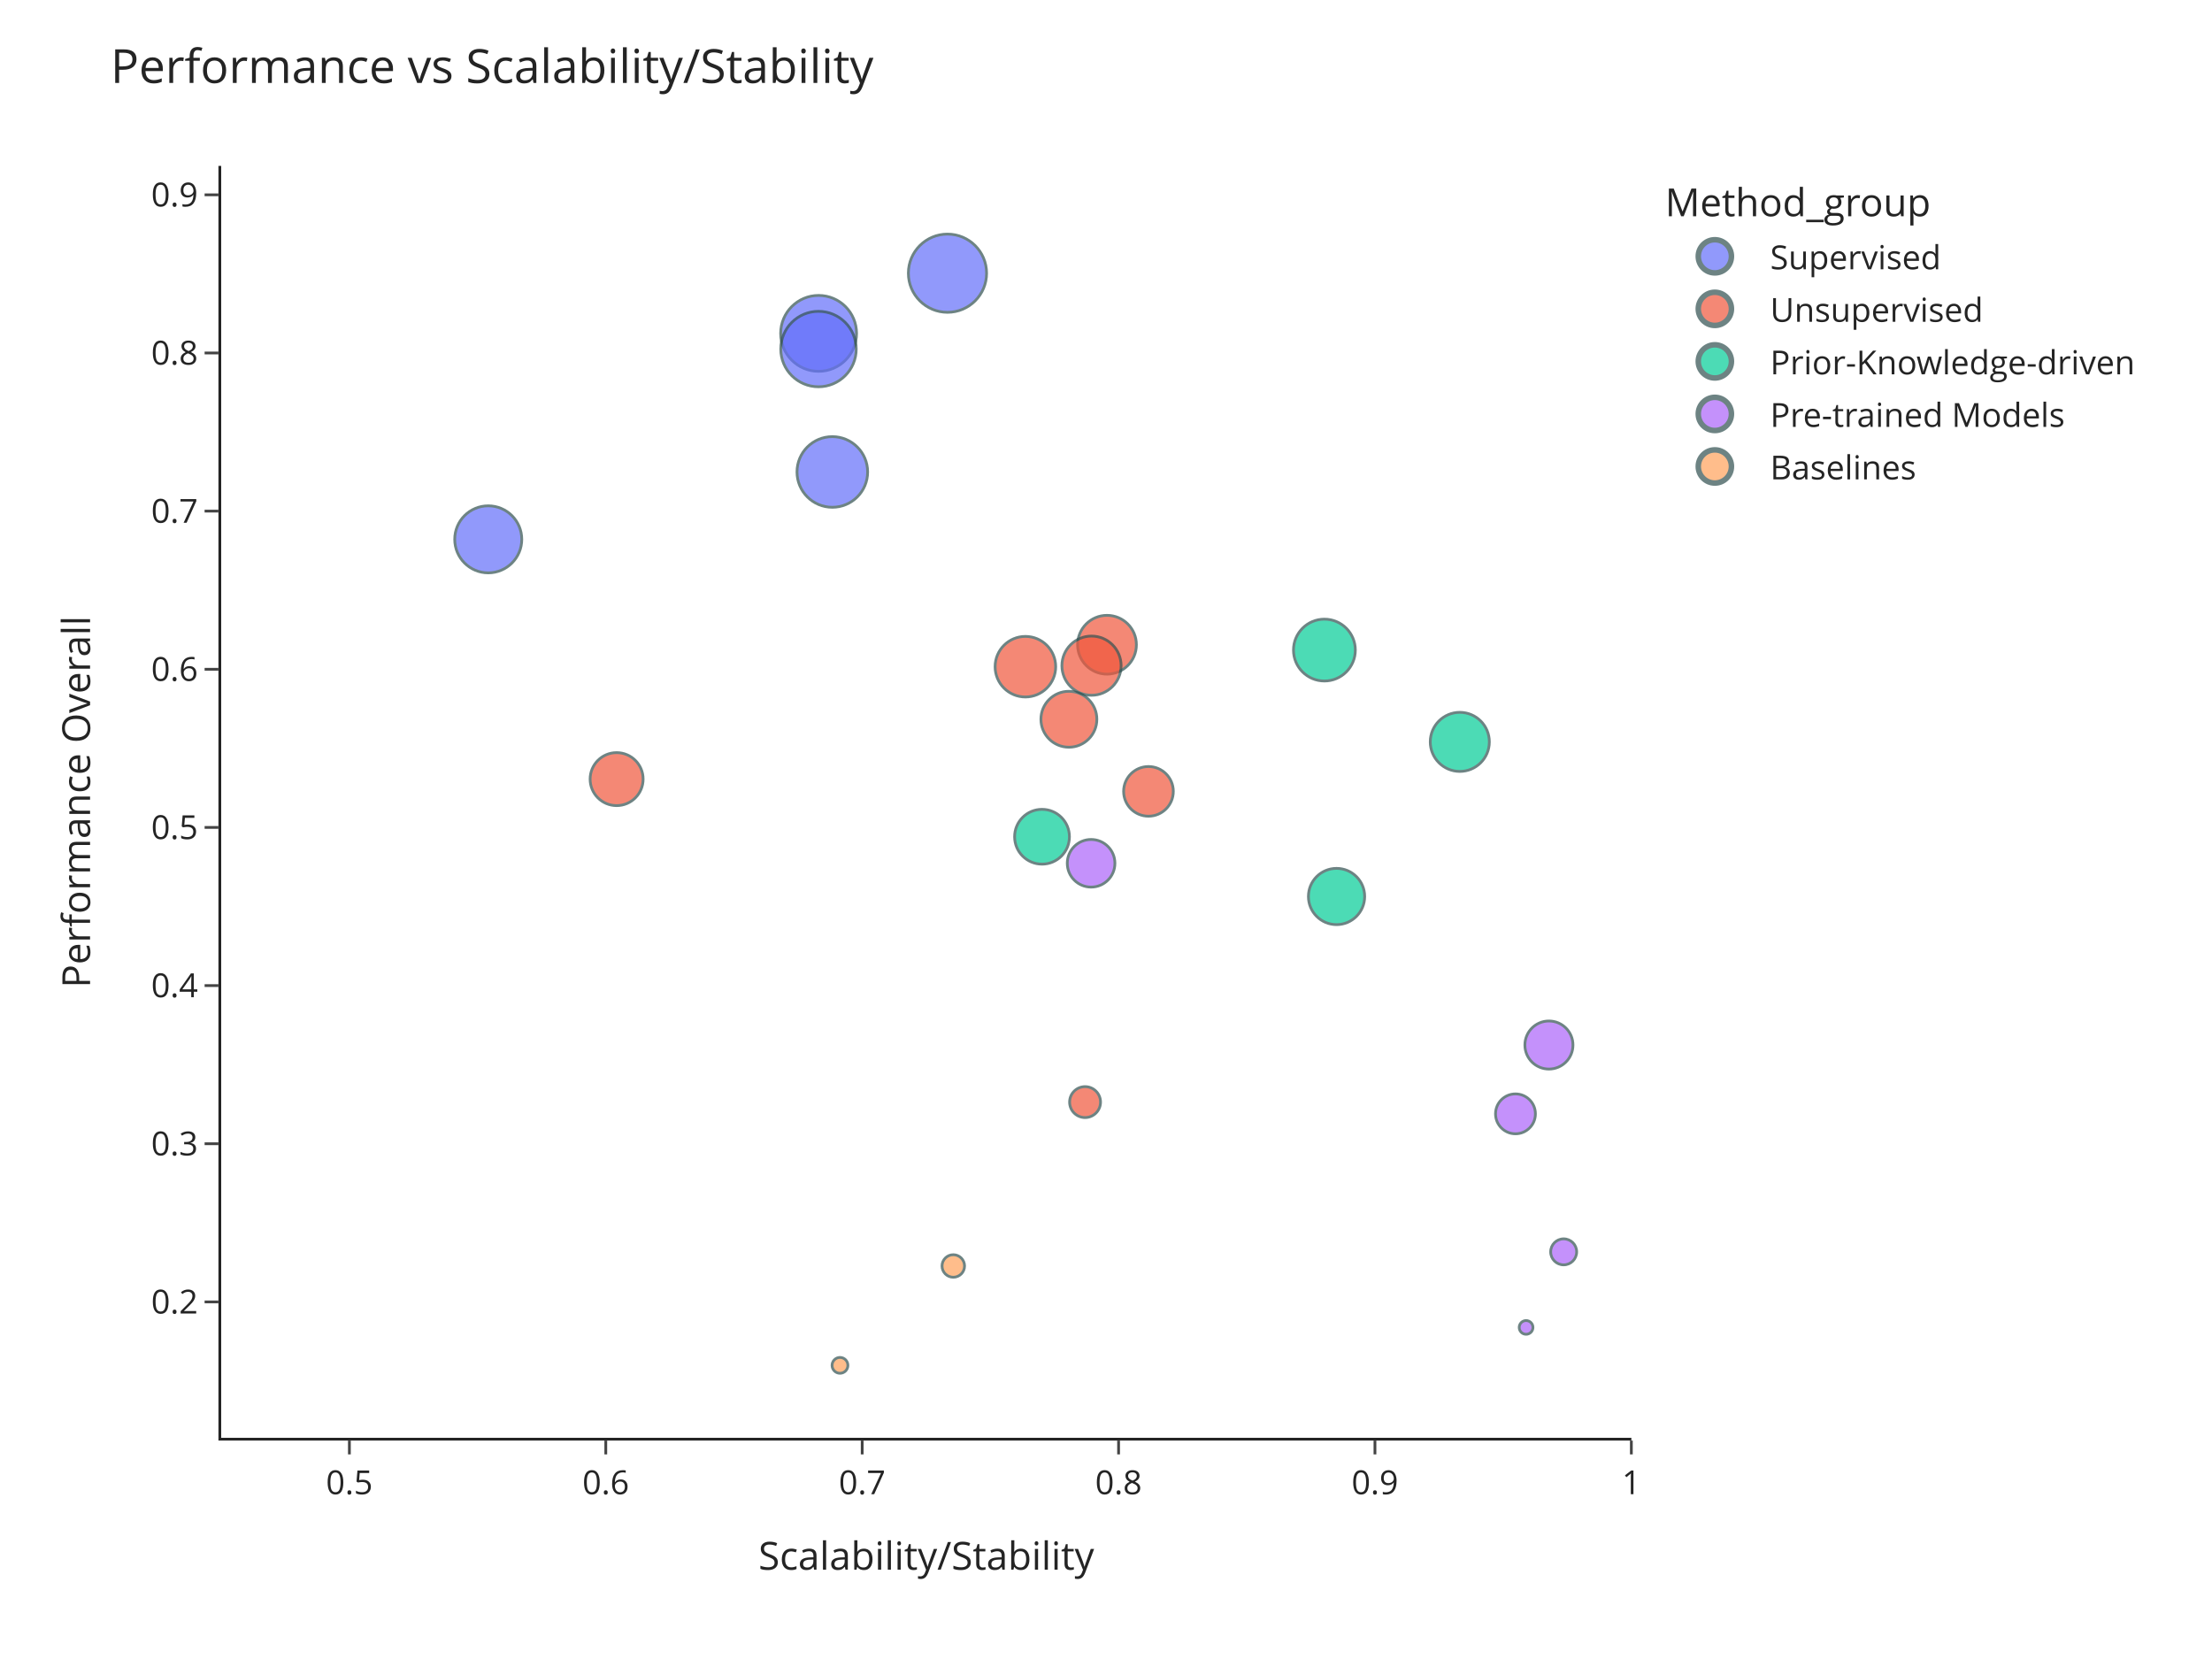
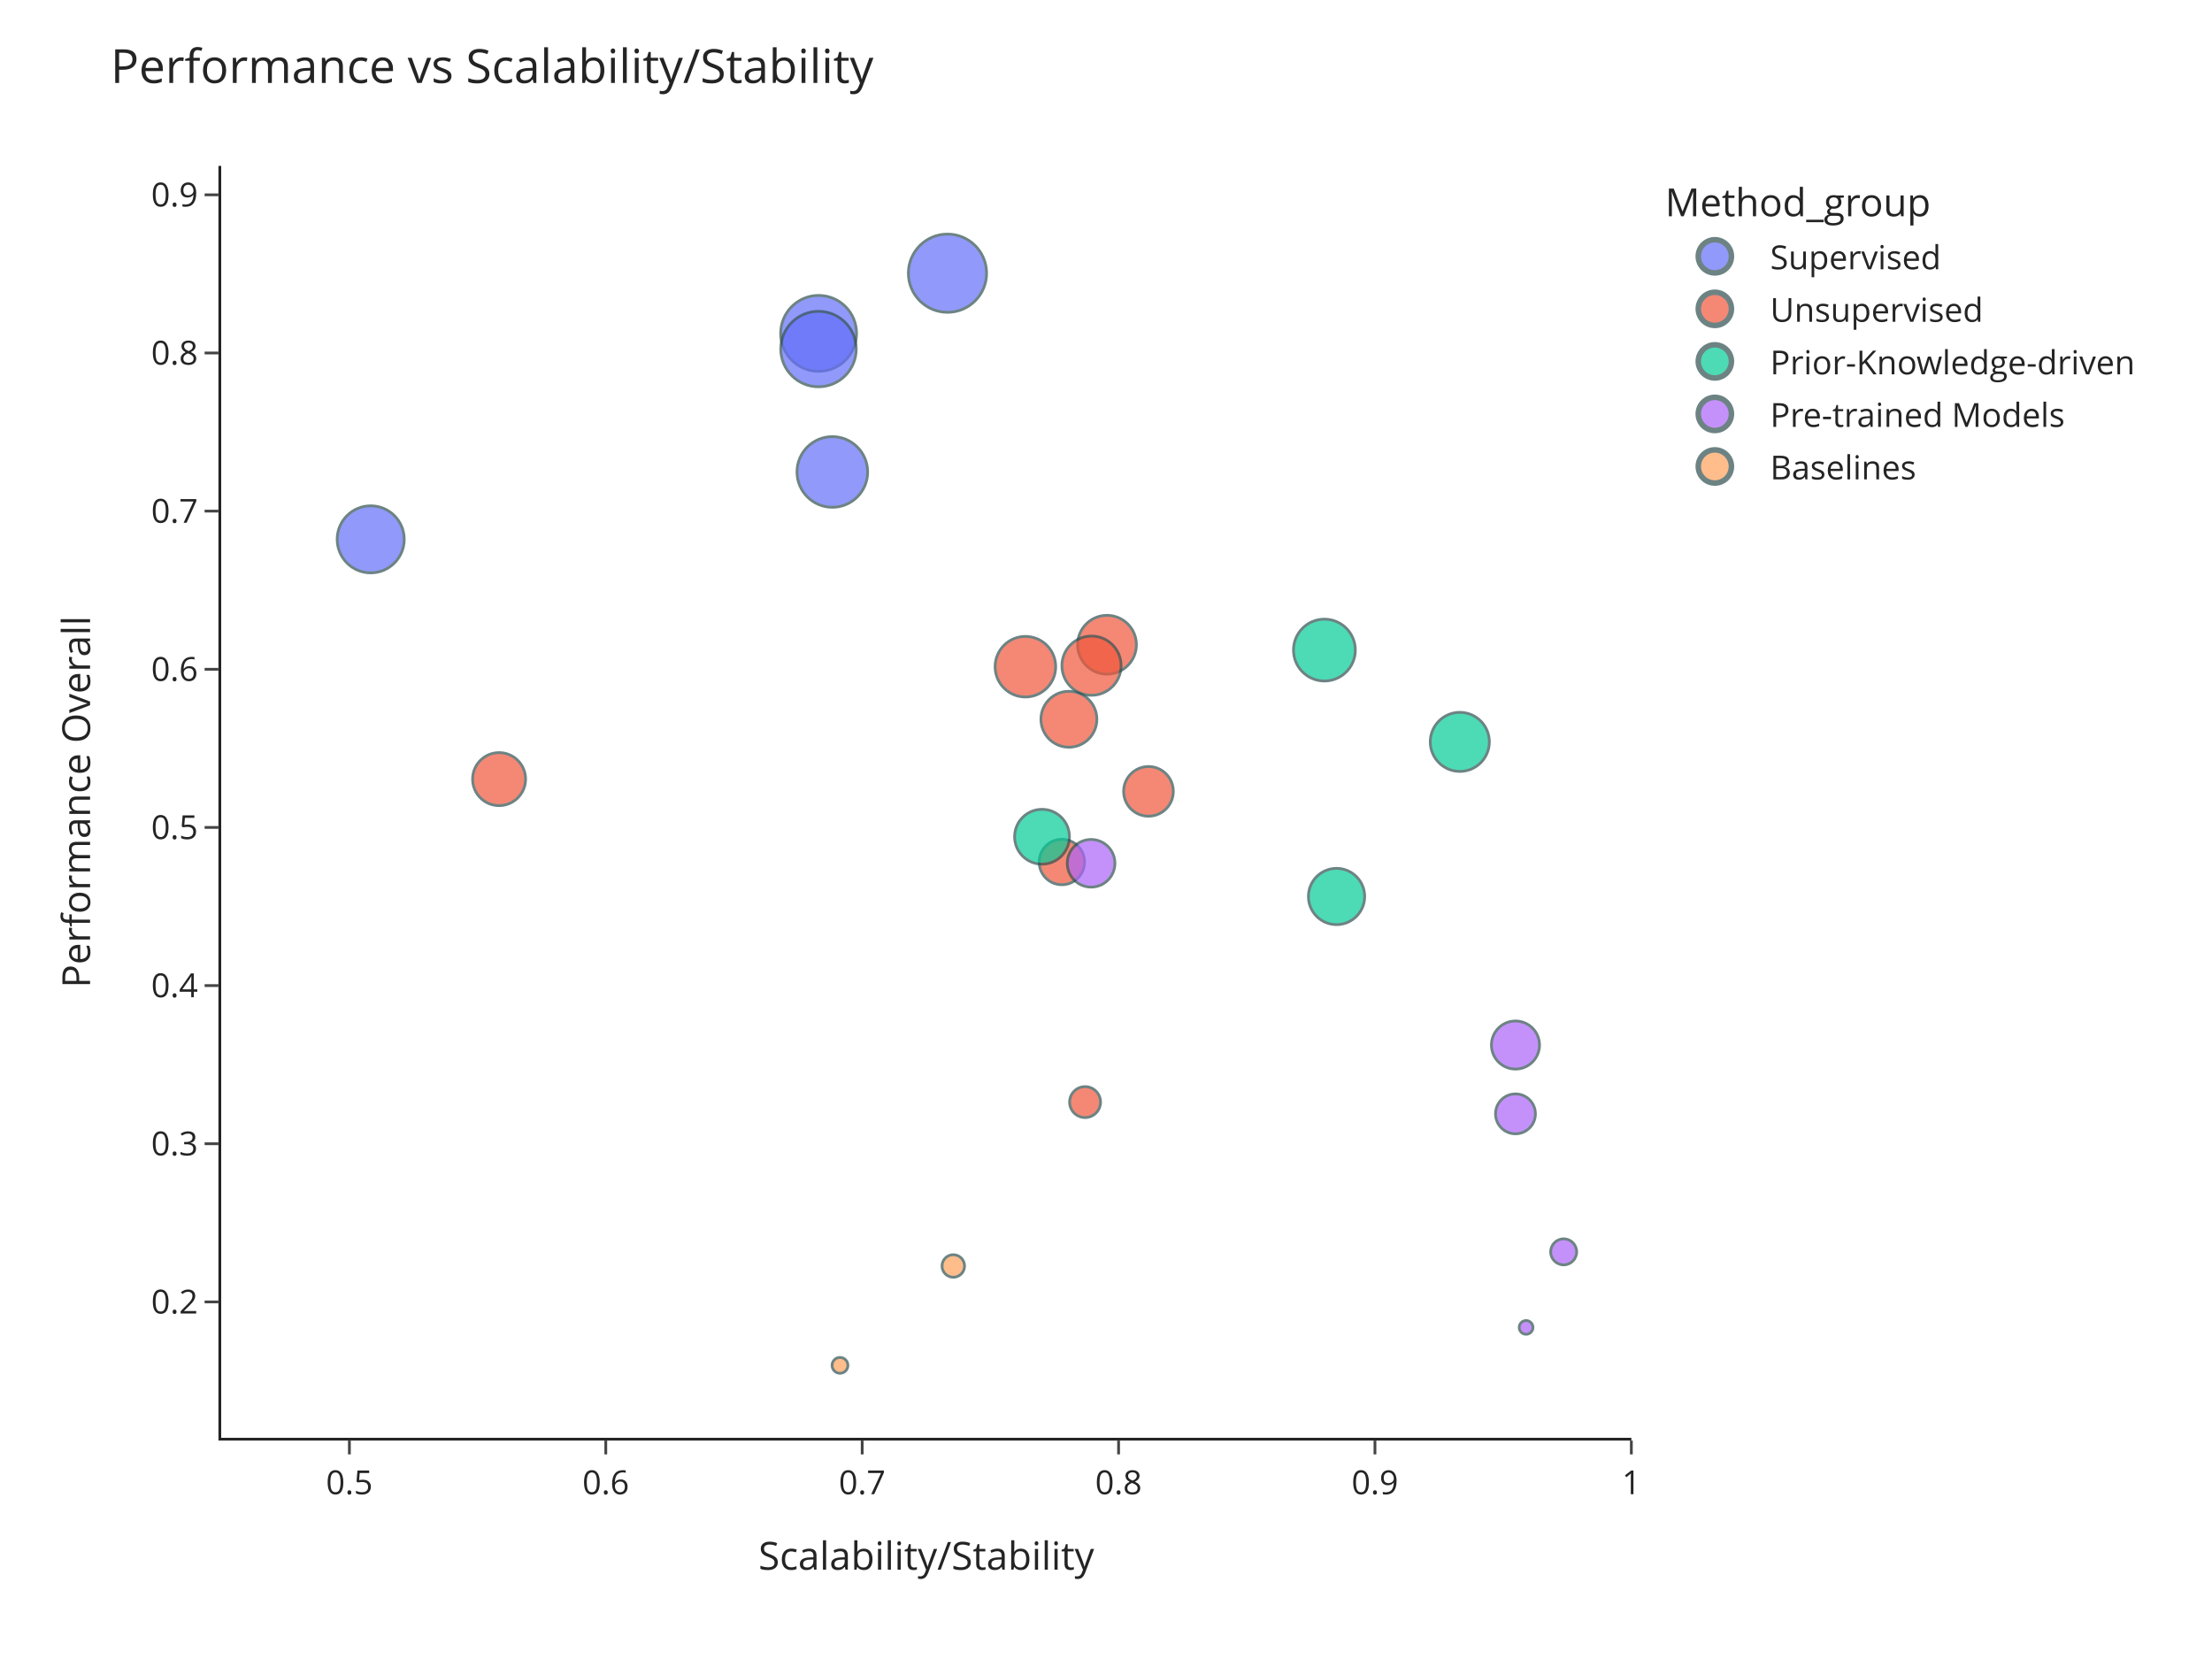
<svg xmlns="http://www.w3.org/2000/svg" class="main-svg" width="1600" height="1200" style="" viewBox="0 0 800 600">
  <rect x="0" y="0" width="800" height="600" style="fill: rgb(255, 255, 255); fill-opacity: 1;" />
-   <defs id="defs-ae05d0">
+   <defs id="defs-87940b">
    <g class="clips">
-       <clipPath id="clipae05d0xyplot" class="plotclip">
+       <clipPath id="clip87940bxyplot" class="plotclip">
        <rect width="510" height="460" />
      </clipPath>
-       <clipPath class="axesclip" id="clipae05d0x">
+       <clipPath class="axesclip" id="clip87940bx">
        <rect x="80" y="0" width="510" height="600" />
      </clipPath>
-       <clipPath class="axesclip" id="clipae05d0y">
+       <clipPath class="axesclip" id="clip87940by">
        <rect x="0" y="60" width="800" height="460" />
      </clipPath>
-       <clipPath class="axesclip" id="clipae05d0xy">
+       <clipPath class="axesclip" id="clip87940bxy">
        <rect x="80" y="60" width="510" height="460" />
      </clipPath>
    </g>
    <g class="gradients" />
    <g class="patterns" />
  </defs>
  <g class="bglayer" />
  <g class="layer-below">
    <g class="imagelayer" />
    <g class="shapelayer" />
  </g>
  <g class="cartesianlayer">
    <g class="subplot xy">
      <g class="layer-subplot">
        <g class="shapelayer" />
        <g class="imagelayer" />
      </g>
      <g class="minor-gridlayer">
        <g class="x" />
        <g class="y" />
      </g>
      <g class="gridlayer">
        <g class="x" />
        <g class="y" />
      </g>
      <g class="zerolinelayer" />
      <g class="layer-between">
        <g class="shapelayer" />
        <g class="imagelayer" />
      </g>
      <path class="xlines-below" />
      <path class="ylines-below" />
      <g class="overlines-below" />
      <g class="xaxislayer-below" />
      <g class="yaxislayer-below" />
      <g class="overaxes-below" />
      <g class="overplot">
-         <g class="xy" transform="translate(80,60)" clip-path="url(#clipae05d0xyplot)">
+         <g class="xy" transform="translate(80,60)" clip-path="url(#clip87940bxyplot)">
          <g class="scatterlayer mlayer">
-             <g class="trace scatter traceb226e4" style="stroke-miterlimit: 2; opacity: 1;">
+             <g class="trace scatter trace381f37" style="stroke-miterlimit: 2; opacity: 1;">
              <g class="fills" />
              <g class="errorbars" />
              <g class="lines" />
              <g class="points">
                <path class="point plotly-customdata" transform="translate(262.67,38.81)" d="M14.14,0A14.14,14.14 0 1,1 0,-14.14A14.14,14.14 0 0,1 14.14,0Z" style="opacity: 0.7; stroke-width: 1px; fill: rgb(99, 110, 250); fill-opacity: 1; stroke: rgb(47, 79, 79); stroke-opacity: 1;" />
                <path class="point plotly-customdata" transform="translate(216.06,60.57)" d="M13.72,0A13.72,13.72 0 1,1 0,-13.72A13.72,13.72 0 0,1 13.72,0Z" style="opacity: 0.7; stroke-width: 1px; fill: rgb(99, 110, 250); fill-opacity: 1; stroke: rgb(47, 79, 79); stroke-opacity: 1;" />
                <path class="point plotly-customdata" transform="translate(216.02,66.24)" d="M13.64,0A13.64,13.64 0 1,1 0,-13.64A13.64,13.64 0 0,1 13.64,0Z" style="opacity: 0.7; stroke-width: 1px; fill: rgb(99, 110, 250); fill-opacity: 1; stroke: rgb(47, 79, 79); stroke-opacity: 1;" />
                <path class="point plotly-customdata" transform="translate(221.02,110.69)" d="M12.77,0A12.77,12.77 0 1,1 0,-12.77A12.77,12.77 0 0,1 12.77,0Z" style="opacity: 0.7; stroke-width: 1px; fill: rgb(99, 110, 250); fill-opacity: 1; stroke: rgb(47, 79, 79); stroke-opacity: 1;" />
-                 <path class="point plotly-customdata" transform="translate(96.58,135.06)" d="M12.12,0A12.12,12.12 0 1,1 0,-12.12A12.12,12.12 0 0,1 12.12,0Z" style="opacity: 0.7; stroke-width: 1px; fill: rgb(99, 110, 250); fill-opacity: 1; stroke: rgb(47, 79, 79); stroke-opacity: 1;" />
-               </g>
-               <g class="text" />
-             </g>
-             <g class="trace scatter trace4cb5d1" style="stroke-miterlimit: 2; opacity: 1;">
+                 <path class="point plotly-customdata" transform="translate(54.07,135.06)" d="M12.12,0A12.12,12.12 0 1,1 0,-12.12A12.12,12.12 0 0,1 12.12,0Z" style="opacity: 0.7; stroke-width: 1px; fill: rgb(99, 110, 250); fill-opacity: 1; stroke: rgb(47, 79, 79); stroke-opacity: 1;" />
+               </g>
+               <g class="text" />
+             </g>
+             <g class="trace scatter trace5f47e5" style="stroke-miterlimit: 2; opacity: 1;">
              <g class="fills" />
              <g class="errorbars" />
              <g class="lines" />
              <g class="points">
                <path class="point plotly-customdata" transform="translate(320.36,173.18)" d="M10.63,0A10.63,10.63 0 1,1 0,-10.63A10.63,10.63 0 0,1 10.63,0Z" style="opacity: 0.7; stroke-width: 1px; fill: rgb(239, 85, 59); fill-opacity: 1; stroke: rgb(47, 79, 79); stroke-opacity: 1;" />
                <path class="point plotly-customdata" transform="translate(314.76,180.75)" d="M10.7,0A10.7,10.7 0 1,1 0,-10.7A10.7,10.7 0 0,1 10.7,0Z" style="opacity: 0.7; stroke-width: 1px; fill: rgb(239, 85, 59); fill-opacity: 1; stroke: rgb(47, 79, 79); stroke-opacity: 1;" />
                <path class="point plotly-customdata" transform="translate(290.85,181.12)" d="M10.95,0A10.95,10.95 0 1,1 0,-10.95A10.95,10.95 0 0,1 10.95,0Z" style="opacity: 0.7; stroke-width: 1px; fill: rgb(239, 85, 59); fill-opacity: 1; stroke: rgb(47, 79, 79); stroke-opacity: 1;" />
                <path class="point plotly-customdata" transform="translate(306.58,200.13)" d="M10.11,0A10.11,10.11 0 1,1 0,-10.11A10.11,10.11 0 0,1 10.11,0Z" style="opacity: 0.7; stroke-width: 1px; fill: rgb(239, 85, 59); fill-opacity: 1; stroke: rgb(47, 79, 79); stroke-opacity: 1;" />
-                 <path class="point plotly-customdata" transform="translate(143.01,221.78)" d="M9.58,0A9.58,9.58 0 1,1 0,-9.58A9.58,9.58 0 0,1 9.58,0Z" style="opacity: 0.7; stroke-width: 1px; fill: rgb(239, 85, 59); fill-opacity: 1; stroke: rgb(47, 79, 79); stroke-opacity: 1;" />
+                 <path class="point plotly-customdata" transform="translate(100.5,221.78)" d="M9.58,0A9.58,9.58 0 1,1 0,-9.58A9.58,9.58 0 0,1 9.58,0Z" style="opacity: 0.7; stroke-width: 1px; fill: rgb(239, 85, 59); fill-opacity: 1; stroke: rgb(47, 79, 79); stroke-opacity: 1;" />
                <path class="point plotly-customdata" transform="translate(335.36,226.21)" d="M8.98,0A8.98,8.98 0 1,1 0,-8.98A8.98,8.98 0 0,1 8.98,0Z" style="opacity: 0.7; stroke-width: 1px; fill: rgb(239, 85, 59); fill-opacity: 1; stroke: rgb(47, 79, 79); stroke-opacity: 1;" />
+                 <path class="point plotly-customdata" transform="translate(304.04,251.76)" d="M8.21,0A8.21,8.21 0 1,1 0,-8.21A8.21,8.21 0 0,1 8.21,0Z" style="opacity: 0.7; stroke-width: 1px; fill: rgb(239, 85, 59); fill-opacity: 1; stroke: rgb(47, 79, 79); stroke-opacity: 1;" />
                <path class="point plotly-customdata" transform="translate(312.43,338.59)" d="M5.59,0A5.59,5.59 0 1,1 0,-5.59A5.59,5.59 0 0,1 5.59,0Z" style="opacity: 0.7; stroke-width: 1px; fill: rgb(239, 85, 59); fill-opacity: 1; stroke: rgb(47, 79, 79); stroke-opacity: 1;" />
              </g>
              <g class="text" />
            </g>
-             <g class="trace scatter trace10798f" style="stroke-miterlimit: 2; opacity: 1;">
+             <g class="trace scatter traceded662" style="stroke-miterlimit: 2; opacity: 1;">
              <g class="fills" />
              <g class="errorbars" />
              <g class="lines" />
              <g class="points">
                <path class="point plotly-customdata" transform="translate(398.99,175.11)" d="M11.18,0A11.18,11.18 0 1,1 0,-11.18A11.18,11.18 0 0,1 11.18,0Z" style="opacity: 0.7; stroke-width: 1px; fill: rgb(0, 204, 150); fill-opacity: 1; stroke: rgb(47, 79, 79); stroke-opacity: 1;" />
                <path class="point plotly-customdata" transform="translate(447.96,208.31)" d="M10.68,0A10.68,10.68 0 1,1 0,-10.68A10.68,10.68 0 0,1 10.68,0Z" style="opacity: 0.7; stroke-width: 1px; fill: rgb(0, 204, 150); fill-opacity: 1; stroke: rgb(47, 79, 79); stroke-opacity: 1;" />
                <path class="point plotly-customdata" transform="translate(296.86,242.62)" d="M9.91,0A9.91,9.91 0 1,1 0,-9.91A9.91,9.91 0 0,1 9.91,0Z" style="opacity: 0.7; stroke-width: 1px; fill: rgb(0, 204, 150); fill-opacity: 1; stroke: rgb(47, 79, 79); stroke-opacity: 1;" />
                <path class="point plotly-customdata" transform="translate(403.38,264.23)" d="M10.17,0A10.17,10.17 0 1,1 0,-10.17A10.17,10.17 0 0,1 10.17,0Z" style="opacity: 0.7; stroke-width: 1px; fill: rgb(0, 204, 150); fill-opacity: 1; stroke: rgb(47, 79, 79); stroke-opacity: 1;" />
              </g>
              <g class="text" />
            </g>
-             <g class="trace scatter trace11d01a" style="stroke-miterlimit: 2; opacity: 1;">
+             <g class="trace scatter trace55158c" style="stroke-miterlimit: 2; opacity: 1;">
              <g class="fills" />
              <g class="errorbars" />
              <g class="lines" />
              <g class="points">
                <path class="point plotly-customdata" transform="translate(314.61,252.22)" d="M8.61,0A8.61,8.61 0 1,1 0,-8.61A8.61,8.61 0 0,1 8.61,0Z" style="opacity: 0.7; stroke-width: 1px; fill: rgb(171, 99, 250); fill-opacity: 1; stroke: rgb(47, 79, 79); stroke-opacity: 1;" />
-                 <path class="point plotly-customdata" transform="translate(480.19,317.95)" d="M8.69,0A8.69,8.69 0 1,1 0,-8.69A8.69,8.69 0 0,1 8.69,0Z" style="opacity: 0.7; stroke-width: 1px; fill: rgb(171, 99, 250); fill-opacity: 1; stroke: rgb(47, 79, 79); stroke-opacity: 1;" />
+                 <path class="point plotly-customdata" transform="translate(468.09,317.95)" d="M8.69,0A8.69,8.69 0 1,1 0,-8.69A8.69,8.69 0 0,1 8.69,0Z" style="opacity: 0.7; stroke-width: 1px; fill: rgb(171, 99, 250); fill-opacity: 1; stroke: rgb(47, 79, 79); stroke-opacity: 1;" />
                <path class="point plotly-customdata" transform="translate(468.09,342.84)" d="M7.21,0A7.21,7.21 0 1,1 0,-7.21A7.21,7.21 0 0,1 7.21,0Z" style="opacity: 0.7; stroke-width: 1px; fill: rgb(171, 99, 250); fill-opacity: 1; stroke: rgb(47, 79, 79); stroke-opacity: 1;" />
                <path class="point plotly-customdata" transform="translate(485.52,392.75)" d="M4.7,0A4.7,4.7 0 1,1 0,-4.7A4.7,4.7 0 0,1 4.7,0Z" style="opacity: 0.7; stroke-width: 1px; fill: rgb(171, 99, 250); fill-opacity: 1; stroke: rgb(47, 79, 79); stroke-opacity: 1;" />
                <path class="point plotly-customdata" transform="translate(471.93,420.08)" d="M2.48,0A2.48,2.48 0 1,1 0,-2.48A2.48,2.48 0 0,1 2.48,0Z" style="opacity: 0.7; stroke-width: 1px; fill: rgb(171, 99, 250); fill-opacity: 1; stroke: rgb(47, 79, 79); stroke-opacity: 1;" />
              </g>
              <g class="text" />
            </g>
-             <g class="trace scatter traceb6bed4" style="stroke-miterlimit: 2; opacity: 1;">
+             <g class="trace scatter trace15f581" style="stroke-miterlimit: 2; opacity: 1;">
              <g class="fills" />
              <g class="errorbars" />
              <g class="lines" />
              <g class="points">
                <path class="point plotly-customdata" transform="translate(264.77,397.86)" d="M4.07,0A4.07,4.07 0 1,1 0,-4.07A4.07,4.07 0 0,1 4.07,0Z" style="opacity: 0.7; stroke-width: 1px; fill: rgb(255, 161, 90); fill-opacity: 1; stroke: rgb(47, 79, 79); stroke-opacity: 1;" />
                <path class="point plotly-customdata" transform="translate(223.79,433.8)" d="M2.86,0A2.86,2.86 0 1,1 0,-2.86A2.86,2.86 0 0,1 2.86,0Z" style="opacity: 0.7; stroke-width: 1px; fill: rgb(255, 161, 90); fill-opacity: 1; stroke: rgb(47, 79, 79); stroke-opacity: 1;" />
              </g>
              <g class="text" />
            </g>
          </g>
        </g>
      </g>
      <g class="zerolinelayer-above" />
      <path class="xlines-above crisp" d="M79,520.5H590" style="fill: none; stroke-width: 1px; stroke: rgb(36, 36, 36); stroke-opacity: 1;" />
      <path class="ylines-above crisp" d="M79.5,60V520" style="fill: none; stroke-width: 1px; stroke: rgb(36, 36, 36); stroke-opacity: 1;" />
      <g class="overlines-above" />
      <g class="xaxislayer-above">
        <path class="xtick ticks crisp" d="M0,521v5" transform="translate(126.36,0)" style="stroke: rgb(68, 68, 68); stroke-opacity: 1; stroke-width: 1px;" />
        <path class="xtick ticks crisp" d="M0,521v5" transform="translate(219.09,0)" style="stroke: rgb(68, 68, 68); stroke-opacity: 1; stroke-width: 1px;" />
        <path class="xtick ticks crisp" d="M0,521v5" transform="translate(311.82,0)" style="stroke: rgb(68, 68, 68); stroke-opacity: 1; stroke-width: 1px;" />
        <path class="xtick ticks crisp" d="M0,521v5" transform="translate(404.55,0)" style="stroke: rgb(68, 68, 68); stroke-opacity: 1; stroke-width: 1px;" />
        <path class="xtick ticks crisp" d="M0,521v5" transform="translate(497.27,0)" style="stroke: rgb(68, 68, 68); stroke-opacity: 1; stroke-width: 1px;" />
        <path class="xtick ticks crisp" d="M0,521v5" transform="translate(590,0)" style="stroke: rgb(68, 68, 68); stroke-opacity: 1; stroke-width: 1px;" />
        <g class="xtick">
          <text text-anchor="middle" x="0" y="540.4" transform="translate(126.36,0)" style="font-family: 'Open Sans', verdana, arial, sans-serif; font-size: 12px; fill: rgb(36, 36, 36); fill-opacity: 1; white-space: pre;">0.5</text>
        </g>
        <g class="xtick">
          <text text-anchor="middle" x="0" y="540.4" style="font-family: 'Open Sans', verdana, arial, sans-serif; font-size: 12px; fill: rgb(36, 36, 36); fill-opacity: 1; white-space: pre;" transform="translate(219.09,0)">0.6</text>
        </g>
        <g class="xtick">
          <text text-anchor="middle" x="0" y="540.4" style="font-family: 'Open Sans', verdana, arial, sans-serif; font-size: 12px; fill: rgb(36, 36, 36); fill-opacity: 1; white-space: pre;" transform="translate(311.82,0)">0.7</text>
        </g>
        <g class="xtick">
          <text text-anchor="middle" x="0" y="540.4" style="font-family: 'Open Sans', verdana, arial, sans-serif; font-size: 12px; fill: rgb(36, 36, 36); fill-opacity: 1; white-space: pre;" transform="translate(404.55,0)">0.8</text>
        </g>
        <g class="xtick">
          <text text-anchor="middle" x="0" y="540.4" style="font-family: 'Open Sans', verdana, arial, sans-serif; font-size: 12px; fill: rgb(36, 36, 36); fill-opacity: 1; white-space: pre;" transform="translate(497.27,0)">0.9</text>
        </g>
        <g class="xtick">
          <text text-anchor="middle" x="0" y="540.4" style="font-family: 'Open Sans', verdana, arial, sans-serif; font-size: 12px; fill: rgb(36, 36, 36); fill-opacity: 1; white-space: pre;" transform="translate(590,0)">1</text>
        </g>
      </g>
      <g class="yaxislayer-above">
        <path class="ytick ticks crisp" d="M79,0h-5" transform="translate(0,470.85)" style="stroke: rgb(68, 68, 68); stroke-opacity: 1; stroke-width: 1px;" />
        <path class="ytick ticks crisp" d="M79,0h-5" transform="translate(0,413.65)" style="stroke: rgb(68, 68, 68); stroke-opacity: 1; stroke-width: 1px;" />
        <path class="ytick ticks crisp" d="M79,0h-5" transform="translate(0,356.45)" style="stroke: rgb(68, 68, 68); stroke-opacity: 1; stroke-width: 1px;" />
        <path class="ytick ticks crisp" d="M79,0h-5" transform="translate(0,299.25)" style="stroke: rgb(68, 68, 68); stroke-opacity: 1; stroke-width: 1px;" />
        <path class="ytick ticks crisp" d="M79,0h-5" transform="translate(0,242.05)" style="stroke: rgb(68, 68, 68); stroke-opacity: 1; stroke-width: 1px;" />
        <path class="ytick ticks crisp" d="M79,0h-5" transform="translate(0,184.85)" style="stroke: rgb(68, 68, 68); stroke-opacity: 1; stroke-width: 1px;" />
        <path class="ytick ticks crisp" d="M79,0h-5" transform="translate(0,127.66)" style="stroke: rgb(68, 68, 68); stroke-opacity: 1; stroke-width: 1px;" />
        <path class="ytick ticks crisp" d="M79,0h-5" transform="translate(0,70.46)" style="stroke: rgb(68, 68, 68); stroke-opacity: 1; stroke-width: 1px;" />
        <g class="ytick">
          <text text-anchor="end" x="71.6" y="4.2" transform="translate(0,470.85)" style="font-family: 'Open Sans', verdana, arial, sans-serif; font-size: 12px; fill: rgb(36, 36, 36); fill-opacity: 1; white-space: pre;">0.2</text>
        </g>
        <g class="ytick">
          <text text-anchor="end" x="71.6" y="4.2" style="font-family: 'Open Sans', verdana, arial, sans-serif; font-size: 12px; fill: rgb(36, 36, 36); fill-opacity: 1; white-space: pre;" transform="translate(0,413.65)">0.3</text>
        </g>
        <g class="ytick">
          <text text-anchor="end" x="71.6" y="4.2" style="font-family: 'Open Sans', verdana, arial, sans-serif; font-size: 12px; fill: rgb(36, 36, 36); fill-opacity: 1; white-space: pre;" transform="translate(0,356.45)">0.4</text>
        </g>
        <g class="ytick">
          <text text-anchor="end" x="71.6" y="4.2" style="font-family: 'Open Sans', verdana, arial, sans-serif; font-size: 12px; fill: rgb(36, 36, 36); fill-opacity: 1; white-space: pre;" transform="translate(0,299.25)">0.5</text>
        </g>
        <g class="ytick">
          <text text-anchor="end" x="71.6" y="4.2" style="font-family: 'Open Sans', verdana, arial, sans-serif; font-size: 12px; fill: rgb(36, 36, 36); fill-opacity: 1; white-space: pre;" transform="translate(0,242.05)">0.6</text>
        </g>
        <g class="ytick">
          <text text-anchor="end" x="71.6" y="4.2" style="font-family: 'Open Sans', verdana, arial, sans-serif; font-size: 12px; fill: rgb(36, 36, 36); fill-opacity: 1; white-space: pre;" transform="translate(0,184.85)">0.7</text>
        </g>
        <g class="ytick">
          <text text-anchor="end" x="71.6" y="4.2" style="font-family: 'Open Sans', verdana, arial, sans-serif; font-size: 12px; fill: rgb(36, 36, 36); fill-opacity: 1; white-space: pre;" transform="translate(0,127.66)">0.8</text>
        </g>
        <g class="ytick">
          <text text-anchor="end" x="71.6" y="4.2" style="font-family: 'Open Sans', verdana, arial, sans-serif; font-size: 12px; fill: rgb(36, 36, 36); fill-opacity: 1; white-space: pre;" transform="translate(0,70.46)">0.9</text>
        </g>
      </g>
      <g class="overaxes-above" />
    </g>
  </g>
  <g class="polarlayer" />
  <g class="smithlayer" />
  <g class="ternarylayer" />
  <g class="geolayer" />
  <g class="funnelarealayer" />
  <g class="pielayer" />
  <g class="iciclelayer" />
  <g class="treemaplayer" />
  <g class="sunburstlayer" />
  <g class="glimages" />
-   <defs id="topdefs-ae05d0">
+   <defs id="topdefs-87940b">
    <g class="clips" />
-     <clipPath id="legendae05d0">
+     <clipPath id="legend87940b">
      <rect width="188" height="124" x="0" y="0" />
    </clipPath>
  </defs>
  <g class="layer-above">
    <g class="imagelayer" />
    <g class="shapelayer" />
  </g>
  <g class="infolayer">
    <g class="legend" pointer-events="all" transform="translate(600.2,60)">
      <rect class="bg" shape-rendering="crispEdges" style="stroke: rgb(68, 68, 68); stroke-opacity: 1; fill: rgb(255, 255, 255); fill-opacity: 1; stroke-width: 0px;" width="188" height="124" x="0" y="0" />
-       <g class="scrollbox" transform="" clip-path="url(#legendae05d0)">
+       <g class="scrollbox" transform="" clip-path="url(#legend87940b)">
        <text class="legendtitletext" text-anchor="start" x="2" y="18.2" style="font-family: 'Open Sans', verdana, arial, sans-serif; font-size: 14px; fill: rgb(36, 36, 36); fill-opacity: 1; white-space: pre;">Method_group</text>
        <g class="groups" transform="">
          <g class="traces" transform="translate(0,32.7)" style="opacity: 1;">
            <text class="legendtext" text-anchor="start" x="40" y="4.68" style="font-family: 'Open Sans', verdana, arial, sans-serif; font-size: 12px; fill: rgb(36, 36, 36); fill-opacity: 1; white-space: pre;">Supervised</text>
            <g class="layers" style="opacity: 1;">
              <g class="legendfill" />
              <g class="legendlines" />
              <g class="legendsymbols">
                <g class="legendpoints">
                  <path class="scatterpts" transform="translate(20,0)" d="M6,0A6,6 0 1,1 0,-6A6,6 0 0,1 6,0Z" style="opacity: 0.7; stroke-width: 2px; fill: rgb(99, 110, 250); fill-opacity: 1; stroke: rgb(47, 79, 79); stroke-opacity: 1;" />
                </g>
              </g>
            </g>
            <rect class="legendtoggle" x="0" y="-9.5" width="182.031" height="19" style="fill: rgb(0, 0, 0); fill-opacity: 0;" />
          </g>
        </g>
        <g class="groups" transform="">
          <g class="traces" transform="translate(0,51.7)" style="opacity: 1;">
            <text class="legendtext" text-anchor="start" x="40" y="4.68" style="font-family: 'Open Sans', verdana, arial, sans-serif; font-size: 12px; fill: rgb(36, 36, 36); fill-opacity: 1; white-space: pre;">Unsupervised</text>
            <g class="layers" style="opacity: 1;">
              <g class="legendfill" />
              <g class="legendlines" />
              <g class="legendsymbols">
                <g class="legendpoints">
                  <path class="scatterpts" transform="translate(20,0)" d="M6,0A6,6 0 1,1 0,-6A6,6 0 0,1 6,0Z" style="opacity: 0.7; stroke-width: 2px; fill: rgb(239, 85, 59); fill-opacity: 1; stroke: rgb(47, 79, 79); stroke-opacity: 1;" />
                </g>
              </g>
            </g>
            <rect class="legendtoggle" x="0" y="-9.5" width="182.031" height="19" style="fill: rgb(0, 0, 0); fill-opacity: 0;" />
          </g>
        </g>
        <g class="groups" transform="">
          <g class="traces" transform="translate(0,70.7)" style="opacity: 1;">
            <text class="legendtext" text-anchor="start" x="40" y="4.68" style="font-family: 'Open Sans', verdana, arial, sans-serif; font-size: 12px; fill: rgb(36, 36, 36); fill-opacity: 1; white-space: pre;">Prior-Knowledge-driven</text>
            <g class="layers" style="opacity: 1;">
              <g class="legendfill" />
              <g class="legendlines" />
              <g class="legendsymbols">
                <g class="legendpoints">
                  <path class="scatterpts" transform="translate(20,0)" d="M6,0A6,6 0 1,1 0,-6A6,6 0 0,1 6,0Z" style="opacity: 0.7; stroke-width: 2px; fill: rgb(0, 204, 150); fill-opacity: 1; stroke: rgb(47, 79, 79); stroke-opacity: 1;" />
                </g>
              </g>
            </g>
            <rect class="legendtoggle" x="0" y="-9.5" width="182.031" height="19" style="fill: rgb(0, 0, 0); fill-opacity: 0;" />
          </g>
        </g>
        <g class="groups" transform="">
          <g class="traces" transform="translate(0,89.7)" style="opacity: 1;">
            <text class="legendtext" text-anchor="start" x="40" y="4.68" style="font-family: 'Open Sans', verdana, arial, sans-serif; font-size: 12px; fill: rgb(36, 36, 36); fill-opacity: 1; white-space: pre;">Pre-trained Models</text>
            <g class="layers" style="opacity: 1;">
              <g class="legendfill" />
              <g class="legendlines" />
              <g class="legendsymbols">
                <g class="legendpoints">
                  <path class="scatterpts" transform="translate(20,0)" d="M6,0A6,6 0 1,1 0,-6A6,6 0 0,1 6,0Z" style="opacity: 0.7; stroke-width: 2px; fill: rgb(171, 99, 250); fill-opacity: 1; stroke: rgb(47, 79, 79); stroke-opacity: 1;" />
                </g>
              </g>
            </g>
            <rect class="legendtoggle" x="0" y="-9.5" width="182.031" height="19" style="fill: rgb(0, 0, 0); fill-opacity: 0;" />
          </g>
        </g>
        <g class="groups" transform="">
          <g class="traces" transform="translate(0,108.7)" style="opacity: 1;">
            <text class="legendtext" text-anchor="start" x="40" y="4.68" style="font-family: 'Open Sans', verdana, arial, sans-serif; font-size: 12px; fill: rgb(36, 36, 36); fill-opacity: 1; white-space: pre;">Baselines</text>
            <g class="layers" style="opacity: 1;">
              <g class="legendfill" />
              <g class="legendlines" />
              <g class="legendsymbols">
                <g class="legendpoints">
                  <path class="scatterpts" transform="translate(20,0)" d="M6,0A6,6 0 1,1 0,-6A6,6 0 0,1 6,0Z" style="opacity: 0.7; stroke-width: 2px; fill: rgb(255, 161, 90); fill-opacity: 1; stroke: rgb(47, 79, 79); stroke-opacity: 1;" />
                </g>
              </g>
            </g>
            <rect class="legendtoggle" x="0" y="-9.5" width="182.031" height="19" style="fill: rgb(0, 0, 0); fill-opacity: 0;" />
          </g>
        </g>
      </g>
      <rect class="scrollbar" rx="20" ry="3" width="0" height="0" style="fill: rgb(128, 139, 164); fill-opacity: 1;" x="0" y="0" />
    </g>
    <g class="g-gtitle">
      <text class="gtitle" x="40" y="30" text-anchor="start" dy="0em" style="opacity: 1; font-family: 'Open Sans', verdana, arial, sans-serif; font-size: 17px; fill: rgb(36, 36, 36); fill-opacity: 1; white-space: pre;">Performance vs Scalability/Stability</text>
    </g>
    <g class="g-xtitle">
      <text class="xtitle" x="335" y="567.7" text-anchor="middle" style="opacity: 1; font-family: 'Open Sans', verdana, arial, sans-serif; font-size: 14px; fill: rgb(36, 36, 36); fill-opacity: 1; white-space: pre;">Scalability/Stability</text>
    </g>
    <g class="g-ytitle">
      <text class="ytitle" transform="rotate(-90,32.57461,290)" x="32.575" y="290" text-anchor="middle" style="opacity: 1; font-family: 'Open Sans', verdana, arial, sans-serif; font-size: 14px; fill: rgb(36, 36, 36); fill-opacity: 1; white-space: pre;">Performance Overall</text>
    </g>
  </g>
</svg>
